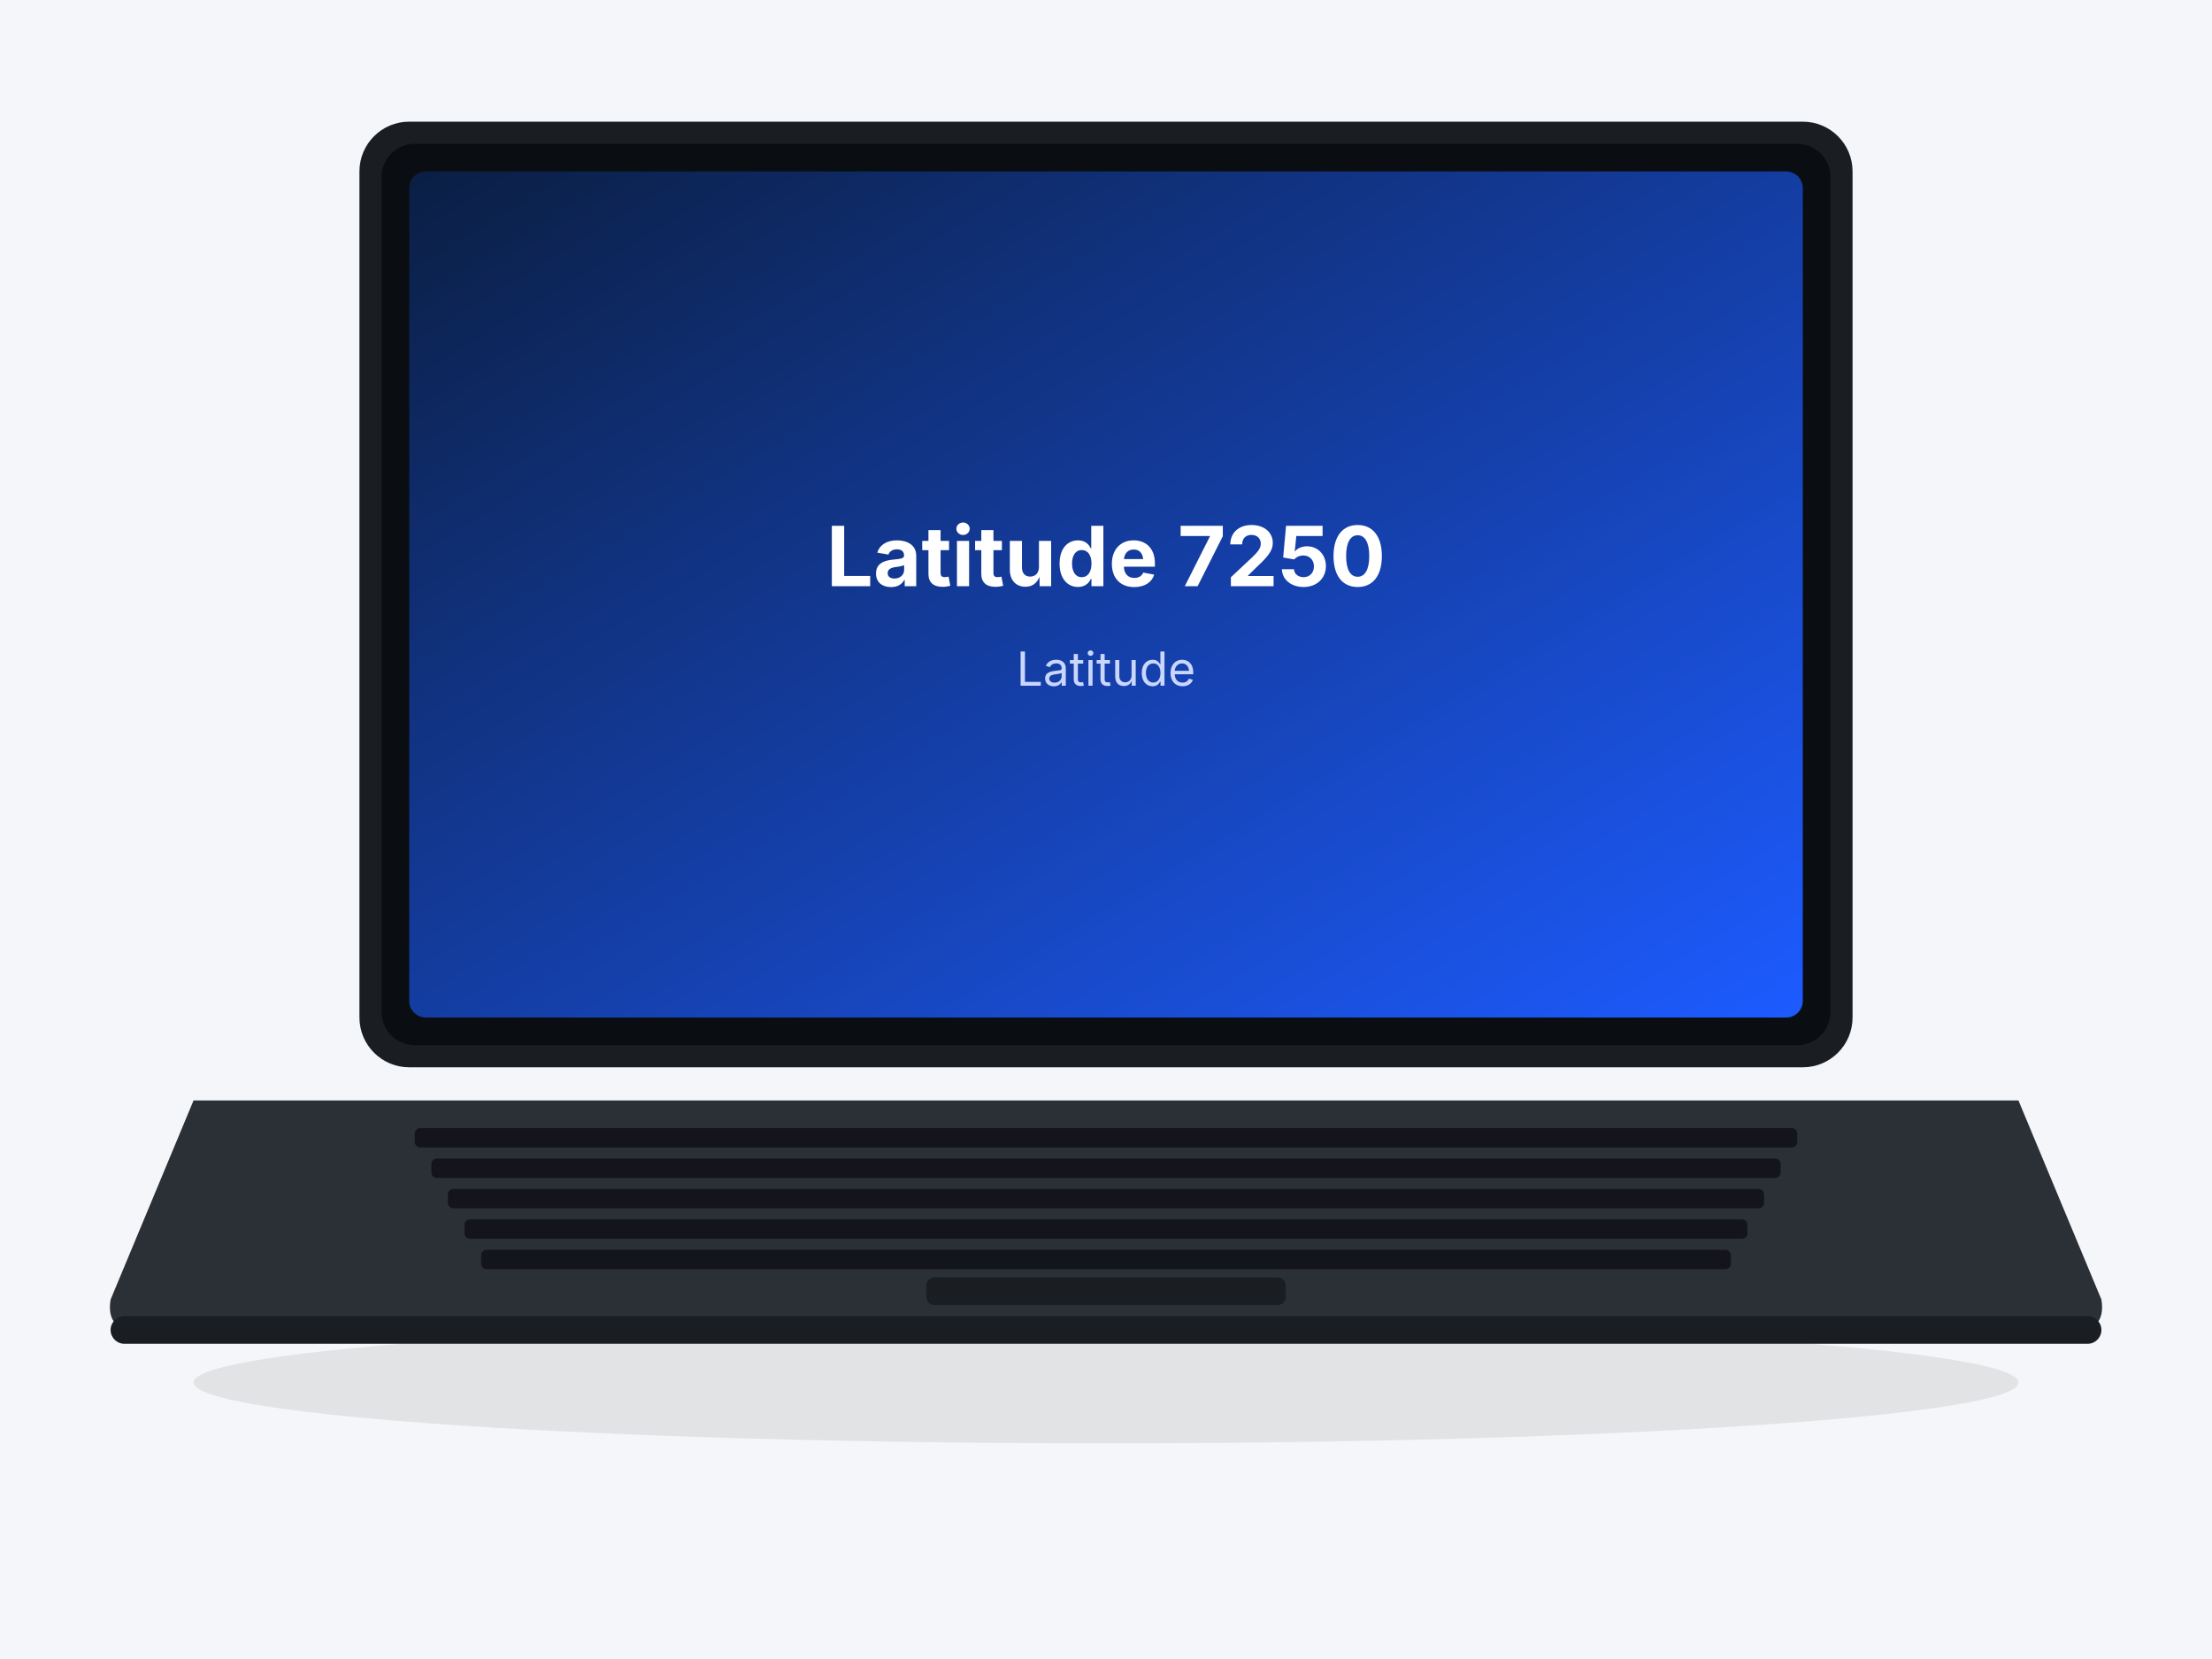
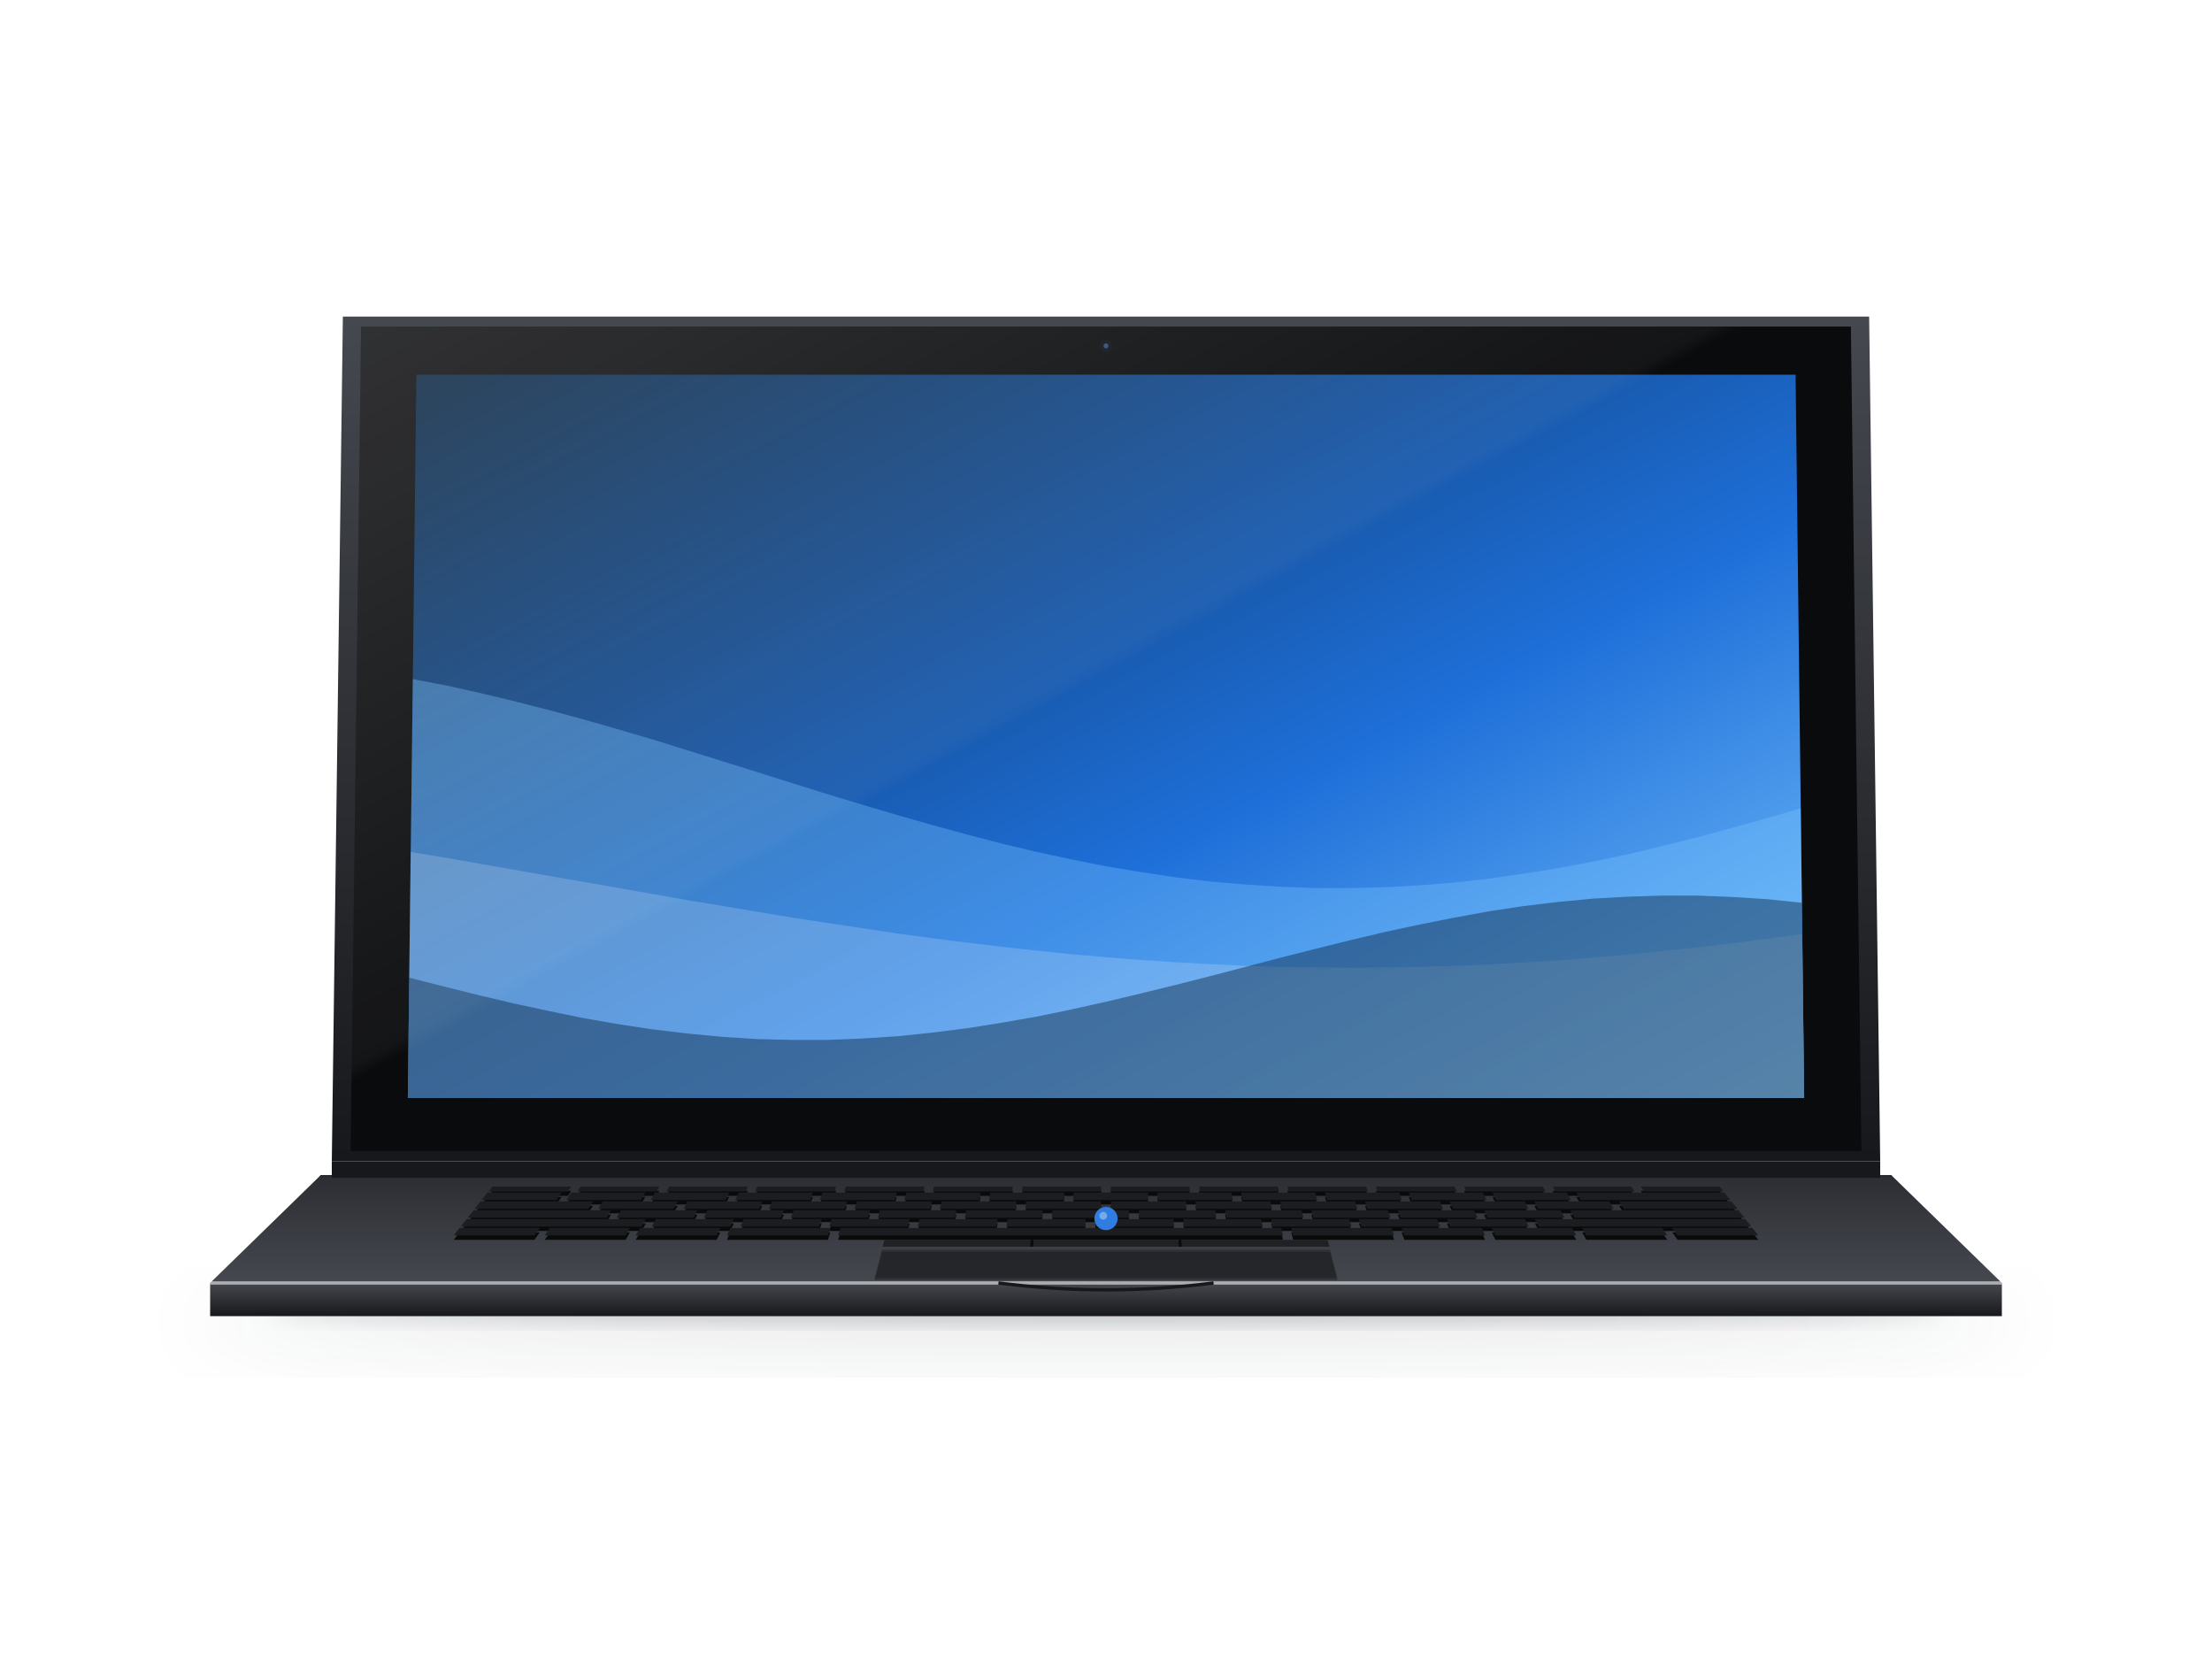
<svg xmlns="http://www.w3.org/2000/svg" viewBox="0 0 800 600" role="img" aria-label="Latitude 7250">
-   <rect width="800" height="600" fill="#F4F6F9" />
-   <ellipse cx="400" cy="500" rx="330" ry="22" fill="#000" opacity=".08" />
-   <rect x="130" y="44" width="540" height="342" rx="18" fill="#1A1D22" />
-   <rect x="138" y="52" width="524" height="326" rx="12" fill="#0A0D12" />
+   <rect width="800" height="600" fill="#FFFFFF" />
  <defs>
-     <linearGradient id="g" x1="0" y1="0" x2="1" y2="1">
-       <stop offset="0" stop-color="#0B1F44" />
-       <stop offset="1" stop-color="#1D5BFF" />
+     <filter id="shs3" x="-20%" y="-50%" width="140%" height="200%">
+       <feGaussianBlur stdDeviation="14" />
+     </filter>
+     <filter id="sh2s3" x="-20%" y="-50%" width="140%" height="200%">
+       <feGaussianBlur stdDeviation="4" />
+     </filter>
+     <linearGradient id="lids3" x1="0" y1="0" x2="1" y2="1">
+       <stop offset="0" stop-color="#45484F" />
+       <stop offset=".55" stop-color="#2C2E33" />
+       <stop offset="1" stop-color="#17181B" />
+     </linearGradient>
+     <linearGradient id="decks3" x1="0" y1="0" x2="0" y2="1">
+       <stop offset="0" stop-color="#2C2E33" />
+       <stop offset="1" stop-color="#45484F" />
+     </linearGradient>
+     <linearGradient id="edges3" x1="0" y1="0" x2="0" y2="1">
+       <stop offset="0" stop-color="#45484F" />
+       <stop offset="1" stop-color="#17181B" />
+     </linearGradient>
+     <linearGradient id="glares3" x1="0" y1="0" x2="1" y2="1">
+       <stop offset="0" stop-color="#fff" stop-opacity=".16" />
+       <stop offset=".45" stop-color="#fff" stop-opacity=".04" />
+       <stop offset=".46" stop-color="#fff" stop-opacity="0" />
+     </linearGradient>
+     <linearGradient id="wps3" x1="0" y1="0" x2="1" y2="1">
+       <stop offset="0" stop-color="#0A2540" />
+       <stop offset=".6" stop-color="#1E6FD9" />
+       <stop offset="1" stop-color="#7CC6FF" />
    </linearGradient>
  </defs>
-   <rect x="148" y="62" width="504" height="306" rx="6" fill="url(#g)" />
-   <text x="400" y="212" text-anchor="middle" font-family="Inter,Arial,sans-serif" font-size="30" font-weight="700" fill="#fff">Latitude 7250</text>
-   <text x="400" y="248" text-anchor="middle" font-family="Inter,Arial,sans-serif" font-size="17" fill="#C9D6FF">Latitude</text>
-   <path d="M70 398 H730 L760 470 Q762 482 748 482 H52 Q38 482 40 470 Z" fill="#2B2F36" />
-   <rect x="40" y="476" width="720" height="10" rx="5" fill="#1A1D22" />
-   <g fill="#0F1115" opacity=".85">
-     <rect x="150" y="408" width="500" height="7" rx="2" />
-     <rect x="156" y="419" width="488" height="7" rx="2" />
-     <rect x="162" y="430" width="476" height="7" rx="2" />
-     <rect x="168" y="441" width="464" height="7" rx="2" />
-     <rect x="174" y="452" width="452" height="7" rx="2" />
-   </g>
-   <rect x="335" y="462" width="130" height="10" rx="3" fill="#1A1D22" />
+   <ellipse cx="400" cy="478" rx="330" ry="10" fill="#0B1220" opacity=".12" filter="url(#shs3)" />
+   <ellipse cx="400" cy="474" rx="303.6" ry="3.5" fill="#0B1220" opacity=".25" filter="url(#sh2s3)" />
+   <polygon points="76,464 724,464 724,476 76,476" fill="url(#edges3)" />
+   <polygon points="116,425 684,425 724,464 76,464" fill="url(#decks3)" />
+   <polygon points="116,425 684,425 684.5,425.5 115.5,425.5" fill="#17181B" opacity=".6" />
+   <polygon points="178.1,430.7 206.6,430.7 205.4,432.5 176.7,432.5" fill="#0A0A0B" />
+   <polygon points="178.1,429.1 206.6,429.1 205.4,430.9 176.7,430.9" fill="#1C1D20" />
+   <polygon points="210,430.7 238.5,430.7 237.5,432.5 208.8,432.5" fill="#0A0A0B" />
+   <polygon points="210,429.1 238.5,429.1 237.5,430.9 208.8,430.9" fill="#1C1D20" />
+   <polygon points="242,430.7 270.5,430.7 269.7,432.5 241,432.5" fill="#0A0A0B" />
+   <polygon points="242,429.1 270.5,429.1 269.7,430.9 241,430.9" fill="#1C1D20" />
+   <polygon points="273.9,430.7 302.4,430.7 301.8,432.5 273.1,432.5" fill="#0A0A0B" />
+   <polygon points="273.9,429.1 302.4,429.1 301.8,430.9 273.1,430.9" fill="#1C1D20" />
+   <polygon points="305.9,430.7 334.4,430.7 334,432.5 305.3,432.5" fill="#0A0A0B" />
+   <polygon points="305.9,429.1 334.4,429.1 334,430.9 305.3,430.9" fill="#1C1D20" />
+   <polygon points="337.8,430.7 366.3,430.7 366.1,432.5 337.4,432.5" fill="#0A0A0B" />
+   <polygon points="337.8,429.1 366.3,429.1 366.1,430.9 337.4,430.9" fill="#1C1D20" />
+   <polygon points="369.8,430.7 398.3,430.7 398.3,432.5 369.6,432.5" fill="#0A0A0B" />
+   <polygon points="369.8,429.1 398.3,429.1 398.3,430.9 369.6,430.9" fill="#1C1D20" />
+   <polygon points="401.7,430.7 430.2,430.7 430.4,432.5 401.7,432.5" fill="#0A0A0B" />
+   <polygon points="401.7,429.1 430.2,429.1 430.4,430.9 401.7,430.9" fill="#1C1D20" />
+   <polygon points="433.7,430.7 462.2,430.7 462.6,432.5 433.9,432.5" fill="#0A0A0B" />
+   <polygon points="433.7,429.1 462.2,429.1 462.6,430.9 433.9,430.9" fill="#1C1D20" />
+   <polygon points="465.6,430.7 494.1,430.7 494.7,432.5 466,432.5" fill="#0A0A0B" />
+   <polygon points="465.6,429.1 494.1,429.1 494.7,430.9 466,430.9" fill="#1C1D20" />
+   <polygon points="497.6,430.7 526.1,430.7 526.9,432.5 498.2,432.5" fill="#0A0A0B" />
+   <polygon points="497.6,429.1 526.1,429.1 526.9,430.9 498.2,430.9" fill="#1C1D20" />
+   <polygon points="529.5,430.7 558,430.7 559,432.5 530.3,432.5" fill="#0A0A0B" />
+   <polygon points="529.5,429.1 558,429.1 559,430.9 530.3,430.9" fill="#1C1D20" />
+   <polygon points="561.5,430.7 590,430.7 591.2,432.5 562.5,432.5" fill="#0A0A0B" />
+   <polygon points="561.5,429.1 590,429.1 591.2,430.9 562.5,430.9" fill="#1C1D20" />
+   <polygon points="593.4,430.7 621.9,430.7 623.3,432.5 594.6,432.5" fill="#0A0A0B" />
+   <polygon points="593.4,429.1 621.9,429.1 623.3,430.9 594.6,430.9" fill="#1C1D20" />
+   <polygon points="176.3,432.9 203.1,432.9 201.2,435.6 174.2,435.6" fill="#0A0A0B" />
+   <polygon points="176.3,431.3 203.1,431.3 201.2,434 174.2,434" fill="#1C1D20" />
+   <polygon points="206.6,432.9 233.4,432.9 231.8,435.6 204.8,435.6" fill="#0A0A0B" />
+   <polygon points="206.6,431.3 233.4,431.3 231.8,434 204.8,434" fill="#1C1D20" />
+   <polygon points="236.9,432.9 263.7,432.9 262.4,435.6 235.3,435.6" fill="#0A0A0B" />
+   <polygon points="236.9,431.3 263.7,431.3 262.4,434 235.3,434" fill="#1C1D20" />
+   <polygon points="267.2,432.9 294,432.9 293,435.6 265.9,435.6" fill="#0A0A0B" />
+   <polygon points="267.2,431.3 294,431.3 293,434 265.9,434" fill="#1C1D20" />
+   <polygon points="297.5,432.9 324.3,432.9 323.6,435.6 296.5,435.6" fill="#0A0A0B" />
+   <polygon points="297.5,431.3 324.3,431.3 323.6,434 296.5,434" fill="#1C1D20" />
+   <polygon points="327.8,432.9 354.6,432.9 354.1,435.6 327.1,435.6" fill="#0A0A0B" />
+   <polygon points="327.8,431.3 354.6,431.3 354.1,434 327.1,434" fill="#1C1D20" />
+   <polygon points="358.1,432.9 384.9,432.9 384.7,435.6 357.7,435.6" fill="#0A0A0B" />
+   <polygon points="358.1,431.3 384.9,431.3 384.7,434 357.7,434" fill="#1C1D20" />
+   <polygon points="388.3,432.9 415.1,432.9 415.3,435.6 388.2,435.6" fill="#0A0A0B" />
+   <polygon points="388.3,431.3 415.1,431.3 415.3,434 388.2,434" fill="#1C1D20" />
+   <polygon points="418.6,432.9 445.4,432.9 445.9,435.6 418.8,435.6" fill="#0A0A0B" />
+   <polygon points="418.6,431.3 445.4,431.3 445.9,434 418.8,434" fill="#1C1D20" />
+   <polygon points="448.9,432.9 475.7,432.9 476.4,435.6 449.4,435.6" fill="#0A0A0B" />
+   <polygon points="448.9,431.3 475.7,431.3 476.4,434 449.4,434" fill="#1C1D20" />
+   <polygon points="479.2,432.9 506,432.9 507,435.6 480,435.6" fill="#0A0A0B" />
+   <polygon points="479.2,431.3 506,431.3 507,434 480,434" fill="#1C1D20" />
+   <polygon points="509.5,432.9 536.3,432.9 537.6,435.6 510.5,435.6" fill="#0A0A0B" />
+   <polygon points="509.5,431.3 536.3,431.3 537.6,434 510.5,434" fill="#1C1D20" />
+   <polygon points="539.8,432.9 566.6,432.9 568.2,435.6 541.1,435.6" fill="#0A0A0B" />
+   <polygon points="539.8,431.3 566.6,431.3 568.2,434 541.1,434" fill="#1C1D20" />
+   <polygon points="570.1,432.9 623.7,432.9 625.8,435.6 571.7,435.6" fill="#0A0A0B" />
+   <polygon points="570.1,431.3 623.7,431.3 625.8,434 571.7,434" fill="#1C1D20" />
+   <polygon points="173.8,436.1 214.5,436.1 212.7,438.8 171.6,438.8" fill="#0A0A0B" />
+   <polygon points="173.8,434.5 214.5,434.5 212.7,437.2 171.6,437.2" fill="#1C1D20" />
+   <polygon points="218,436.1 245.1,436.1 243.6,438.8 216.3,438.8" fill="#0A0A0B" />
+   <polygon points="218,434.5 245.1,434.5 243.6,437.2 216.3,437.2" fill="#1C1D20" />
+   <polygon points="248.6,436.1 275.7,436.1 274.5,438.8 247.2,438.8" fill="#0A0A0B" />
+   <polygon points="248.6,434.5 275.7,434.5 274.5,437.2 247.2,437.2" fill="#1C1D20" />
+   <polygon points="279.2,436.1 306.3,436.1 305.5,438.8 278.1,438.8" fill="#0A0A0B" />
+   <polygon points="279.2,434.5 306.3,434.5 305.5,437.2 278.1,437.2" fill="#1C1D20" />
+   <polygon points="309.9,436.1 337,436.1 336.4,438.8 309,438.8" fill="#0A0A0B" />
+   <polygon points="309.9,434.5 337,434.5 336.4,437.2 309,437.2" fill="#1C1D20" />
+   <polygon points="340.5,436.1 367.6,436.1 367.3,438.8 339.9,438.8" fill="#0A0A0B" />
+   <polygon points="340.5,434.5 367.6,434.5 367.3,437.2 339.9,437.2" fill="#1C1D20" />
+   <polygon points="371.1,436.1 398.2,436.1 398.2,438.8 370.9,438.8" fill="#0A0A0B" />
+   <polygon points="371.1,434.5 398.2,434.5 398.2,437.2 370.9,437.2" fill="#1C1D20" />
+   <polygon points="401.8,436.1 428.9,436.1 429.1,438.8 401.8,438.8" fill="#0A0A0B" />
+   <polygon points="401.8,434.5 428.9,434.5 429.1,437.2 401.8,437.2" fill="#1C1D20" />
+   <polygon points="432.4,436.1 459.5,436.1 460.1,438.8 432.7,438.8" fill="#0A0A0B" />
+   <polygon points="432.4,434.5 459.5,434.5 460.1,437.2 432.7,437.2" fill="#1C1D20" />
+   <polygon points="463,436.1 490.1,436.1 491,438.8 463.6,438.8" fill="#0A0A0B" />
+   <polygon points="463,434.5 490.1,434.5 491,437.2 463.6,437.2" fill="#1C1D20" />
+   <polygon points="493.7,436.1 520.8,436.1 521.9,438.8 494.5,438.8" fill="#0A0A0B" />
+   <polygon points="493.7,434.5 520.8,434.5 521.9,437.2 494.5,437.2" fill="#1C1D20" />
+   <polygon points="524.3,436.1 551.4,436.1 552.8,438.8 525.5,438.8" fill="#0A0A0B" />
+   <polygon points="524.3,434.5 551.4,434.5 552.8,437.2 525.5,437.2" fill="#1C1D20" />
+   <polygon points="554.9,436.1 582,436.1 583.7,438.8 556.4,438.8" fill="#0A0A0B" />
+   <polygon points="554.9,434.5 582,434.5 583.7,437.2 556.4,437.2" fill="#1C1D20" />
+   <polygon points="585.5,436.1 626.2,436.1 628.4,438.8 587.3,438.8" fill="#0A0A0B" />
+   <polygon points="585.5,434.5 626.2,434.5 628.4,437.2 587.3,437.2" fill="#1C1D20" />
+   <polygon points="171.3,439.3 221,439.3 219.4,442 169.1,442" fill="#0A0A0B" />
+   <polygon points="171.3,437.7 221,437.7 219.4,440.4 169.1,440.4" fill="#1C1D20" />
+   <polygon points="224.6,439.3 252.2,439.3 250.9,442 223,442" fill="#0A0A0B" />
+   <polygon points="224.6,437.7 252.2,437.7 250.9,440.4 223,440.4" fill="#1C1D20" />
+   <polygon points="255.8,439.3 283.5,439.3 282.4,442 254.5,442" fill="#0A0A0B" />
+   <polygon points="255.8,437.7 283.5,437.7 282.4,440.4 254.5,440.4" fill="#1C1D20" />
+   <polygon points="287,439.3 314.7,439.3 313.9,442 286,442" fill="#0A0A0B" />
+   <polygon points="287,437.7 314.7,437.7 313.9,440.4 286,440.4" fill="#1C1D20" />
+   <polygon points="318.2,439.3 345.9,439.3 345.4,442 317.5,442" fill="#0A0A0B" />
+   <polygon points="318.2,437.7 345.9,437.7 345.4,440.4 317.5,440.4" fill="#1C1D20" />
+   <polygon points="349.4,439.3 377.1,439.3 376.9,442 349,442" fill="#0A0A0B" />
+   <polygon points="349.4,437.7 377.1,437.7 376.9,440.4 349,440.4" fill="#1C1D20" />
+   <polygon points="380.6,439.3 408.3,439.3 408.4,442 380.5,442" fill="#0A0A0B" />
+   <polygon points="380.6,437.7 408.3,437.7 408.4,440.4 380.5,440.4" fill="#1C1D20" />
+   <polygon points="411.9,439.3 439.5,439.3 439.9,442 412,442" fill="#0A0A0B" />
+   <polygon points="411.9,437.7 439.5,437.7 439.9,440.4 412,440.4" fill="#1C1D20" />
+   <polygon points="443.1,439.3 470.7,439.3 471.4,442 443.5,442" fill="#0A0A0B" />
+   <polygon points="443.1,437.7 470.7,437.7 471.4,440.4 443.5,440.4" fill="#1C1D20" />
+   <polygon points="474.3,439.3 501.9,439.3 502.9,442 475,442" fill="#0A0A0B" />
+   <polygon points="474.3,437.7 501.9,437.7 502.9,440.4 475,440.4" fill="#1C1D20" />
+   <polygon points="505.5,439.3 533.1,439.3 534.4,442 506.5,442" fill="#0A0A0B" />
+   <polygon points="505.5,437.7 533.1,437.7 534.4,440.4 506.5,440.4" fill="#1C1D20" />
+   <polygon points="536.7,439.3 564.3,439.3 565.9,442 538,442" fill="#0A0A0B" />
+   <polygon points="536.7,437.7 564.3,437.7 565.9,440.4 538,440.4" fill="#1C1D20" />
+   <polygon points="567.9,439.3 628.7,439.3 630.9,442 569.5,442" fill="#0A0A0B" />
+   <polygon points="567.9,437.7 628.7,437.7 630.9,440.4 569.5,440.4" fill="#1C1D20" />
+   <polygon points="168.8,442.5 233.6,442.5 232,445.2 166.6,445.2" fill="#0A0A0B" />
+   <polygon points="168.8,440.9 233.6,440.9 232,443.6 166.6,443.6" fill="#1C1D20" />
+   <polygon points="237.2,442.5 265.4,442.5 264.1,445.2 235.7,445.2" fill="#0A0A0B" />
+   <polygon points="237.2,440.9 265.4,440.9 264.1,443.6 235.7,443.6" fill="#1C1D20" />
+   <polygon points="269,442.5 297.2,442.5 296.2,445.2 267.8,445.2" fill="#0A0A0B" />
+   <polygon points="269,440.9 297.2,440.9 296.2,443.6 267.8,443.6" fill="#1C1D20" />
+   <polygon points="300.8,442.5 329,442.5 328.3,445.2 299.9,445.2" fill="#0A0A0B" />
+   <polygon points="300.8,440.9 329,440.9 328.3,443.6 299.9,443.6" fill="#1C1D20" />
+   <polygon points="332.6,442.5 360.8,442.5 360.4,445.2 331.9,445.2" fill="#0A0A0B" />
+   <polygon points="332.6,440.9 360.8,440.9 360.4,443.6 331.9,443.6" fill="#1C1D20" />
+   <polygon points="364.4,442.5 392.6,442.5 392.5,445.2 364,445.2" fill="#0A0A0B" />
+   <polygon points="364.4,440.9 392.6,440.9 392.5,443.6 364,443.6" fill="#1C1D20" />
+   <polygon points="396.2,442.5 424.4,442.5 424.6,445.2 396.1,445.2" fill="#0A0A0B" />
+   <polygon points="396.2,440.9 424.4,440.9 424.6,443.6 396.1,443.6" fill="#1C1D20" />
+   <polygon points="428,442.5 456.1,442.5 456.7,445.2 428.2,445.2" fill="#0A0A0B" />
+   <polygon points="428,440.9 456.1,440.9 456.7,443.6 428.2,443.6" fill="#1C1D20" />
+   <polygon points="459.8,442.5 487.9,442.5 488.8,445.2 460.3,445.2" fill="#0A0A0B" />
+   <polygon points="459.8,440.9 487.9,440.9 488.8,443.6 460.3,443.6" fill="#1C1D20" />
+   <polygon points="491.5,442.5 519.7,442.5 520.9,445.2 492.4,445.2" fill="#0A0A0B" />
+   <polygon points="491.5,440.9 519.7,440.9 520.9,443.6 492.4,443.6" fill="#1C1D20" />
+   <polygon points="523.3,442.5 551.5,442.5 552.9,445.2 524.5,445.2" fill="#0A0A0B" />
+   <polygon points="523.3,440.9 551.5,440.9 552.9,443.6 524.5,443.6" fill="#1C1D20" />
+   <polygon points="555.1,442.5 631.2,442.5 633.4,445.2 556.6,445.2" fill="#0A0A0B" />
+   <polygon points="555.1,440.9 631.2,440.9 633.4,443.6 556.6,443.6" fill="#1C1D20" />
+   <polygon points="166.2,445.7 195.2,445.7 193.3,448.4 164.1,448.4" fill="#0A0A0B" />
+   <polygon points="166.2,444.1 195.2,444.1 193.3,446.8 164.1,446.8" fill="#1C1D20" />
+   <polygon points="198.9,445.7 227.8,445.7 226.3,448.4 197,448.4" fill="#0A0A0B" />
+   <polygon points="198.9,444.1 227.8,444.1 226.3,446.8 197,446.8" fill="#1C1D20" />
+   <polygon points="231.5,445.7 260.5,445.7 259.2,448.4 229.9,448.4" fill="#0A0A0B" />
+   <polygon points="231.5,444.1 260.5,444.1 259.2,446.8 229.9,446.8" fill="#1C1D20" />
+   <polygon points="264.1,445.7 300.3,445.7 299.4,448.4 262.9,448.4" fill="#0A0A0B" />
+   <polygon points="264.1,444.1 300.3,444.1 299.4,446.8 262.9,446.8" fill="#1C1D20" />
+   <polygon points="304,445.7 463.4,445.7 464,448.4 303.1,448.4" fill="#0A0A0B" />
+   <polygon points="304,444.1 463.4,444.1 464,446.8 303.1,446.8" fill="#1C1D20" />
+   <polygon points="467,445.7 503.3,445.7 504.2,448.4 467.7,448.4" fill="#0A0A0B" />
+   <polygon points="467,444.1 503.3,444.1 504.2,446.8 467.7,446.8" fill="#1C1D20" />
+   <polygon points="506.9,445.7 535.9,445.7 537.1,448.4 507.9,448.4" fill="#0A0A0B" />
+   <polygon points="506.9,444.1 535.9,444.1 537.1,446.8 507.9,446.8" fill="#1C1D20" />
+   <polygon points="539.5,445.7 568.5,445.7 570.1,448.4 540.8,448.4" fill="#0A0A0B" />
+   <polygon points="539.5,444.1 568.5,444.1 570.1,446.8 540.8,446.8" fill="#1C1D20" />
+   <polygon points="572.2,445.7 601.1,445.7 603,448.4 573.7,448.4" fill="#0A0A0B" />
+   <polygon points="572.2,444.1 601.1,444.1 603,446.8 573.7,446.8" fill="#1C1D20" />
+   <polygon points="604.8,445.7 633.8,445.7 635.9,448.4 606.7,448.4" fill="#0A0A0B" />
+   <polygon points="604.8,444.1 633.8,444.1 635.9,446.8 606.7,446.8" fill="#1C1D20" />
+   <circle cx="400" cy="440.7" r="4.2" fill="#2F7DE1" />
+   <circle cx="399" cy="439.7" r="1.4" fill="#fff" opacity=".35" />
+   <polygon points="319.9,448.4 480.1,448.4 480.8,450.9 319.2,450.9" fill="#202125" />
+   <line x1="373.3" y1="448.4" x2="373.1" y2="450.9" stroke="#0A0A0B" stroke-width="1" />
+   <line x1="426.7" y1="448.4" x2="426.9" y2="450.9" stroke="#0A0A0B" stroke-width="1" />
+   <polygon points="319,452.7 481,452.7 483.7,462.9 316.3,462.9" fill="#17181B" opacity=".5" />
+   <polygon points="319,451.9 481,451.9 483.7,462.1 316.3,462.1" fill="#17181B" opacity=".35" />
+   <polyline points="76,464 724,464" stroke="#fff" stroke-opacity=".55" stroke-width="1.2" fill="none" />
+   <path d="M361.1 464 Q400 469 438.9 464" stroke="#17181B" stroke-width="1.2" fill="none" />
+   <polygon points="120,420 680,420 680,426 120,426" fill="#17181B" />
+   <polygon points="124,114.5 676,114.5 680,420 120,420" fill="url(#edges3)" />
+   <polygon points="130.6,118.1 669.4,118.1 673.2,416.3 126.8,416.3" fill="#0A0B0D" />
+   <polygon points="150.6,135.5 649.4,135.5 652.5,397.1 147.5,397.1" fill="url(#wps3)" />
+   <polygon points="149.3,245.6 161.8,248 174.3,250.8 186.8,253.8 199.3,257 211.8,260.4 224.3,264 236.9,267.7 249.4,271.6 261.9,275.5 274.4,279.4 287,283.4 299.5,287.3 312.1,291.1 324.6,294.8 337.2,298.4 349.7,301.8 362.3,305.1 374.9,308.1 387.4,310.8 400,313.3 412.6,315.4 425.2,317.3 437.7,318.8 450.3,319.9 462.9,320.7 475.5,321.2 488.1,321.2 500.6,320.9 513.2,320.2 525.8,319.2 538.4,317.8 550.9,316 563.5,314 576.1,311.6 588.6,309 601.1,306 613.7,302.9 626.2,299.5 638.8,296 651.3,292.3 652.5,397.1 147.5,397.1" fill="#7CC6FF" opacity="0.35" />
+   <polygon points="148.5,308.1 161.1,310.2 173.6,312.4 186.2,314.6 198.7,316.8 211.3,319 223.9,321.2 236.4,323.4 249,325.6 261.6,327.7 274.1,329.8 286.7,331.9 299.3,333.8 311.9,335.7 324.5,337.6 337,339.3 349.6,340.9 362.2,342.4 374.8,343.8 387.4,345.1 400,346.2 412.6,347.2 425.2,348 437.8,348.7 450.4,349.3 463,349.7 475.6,349.9 488.2,350 500.8,349.9 513.4,349.7 526,349.3 538.6,348.8 551.2,348.1 563.8,347.3 576.3,346.3 588.9,345.2 601.5,343.9 614.1,342.6 626.7,341.1 639.2,339.5 651.8,337.8 652.5,397.1 147.5,397.1" fill="#ffffff" opacity="0.18" />
+   <polygon points="148,353.6 160.6,356.8 173.1,359.9 185.7,362.9 198.3,365.6 210.9,368.2 223.5,370.4 236.1,372.3 248.7,373.8 261.3,375 273.9,375.8 286.5,376.1 299.1,376.1 311.7,375.6 324.3,374.8 336.9,373.5 349.6,371.9 362.2,369.9 374.8,367.7 387.4,365.1 400,362.3 412.6,359.3 425.2,356.2 437.8,353 450.4,349.7 463,346.4 475.6,343.2 488.1,340.1 500.7,337.1 513.3,334.4 525.9,331.9 538.4,329.6 551,327.7 563.6,326.2 576.2,325 588.7,324.3 601.3,323.9 613.9,323.9 626.5,324.4 639.1,325.2 651.7,326.5 652.5,397.1 147.5,397.1" fill="#0A2540" opacity="0.45" />
+   <polygon points="130.6,118.1 669.4,118.1 673.2,416.3 126.8,416.3" fill="url(#glares3)" />
+   <circle cx="400" cy="125.1" r="2.2" fill="#22252B" />
+   <circle cx="400" cy="125.1" r=".9" fill="#3D5A80" />
</svg>
